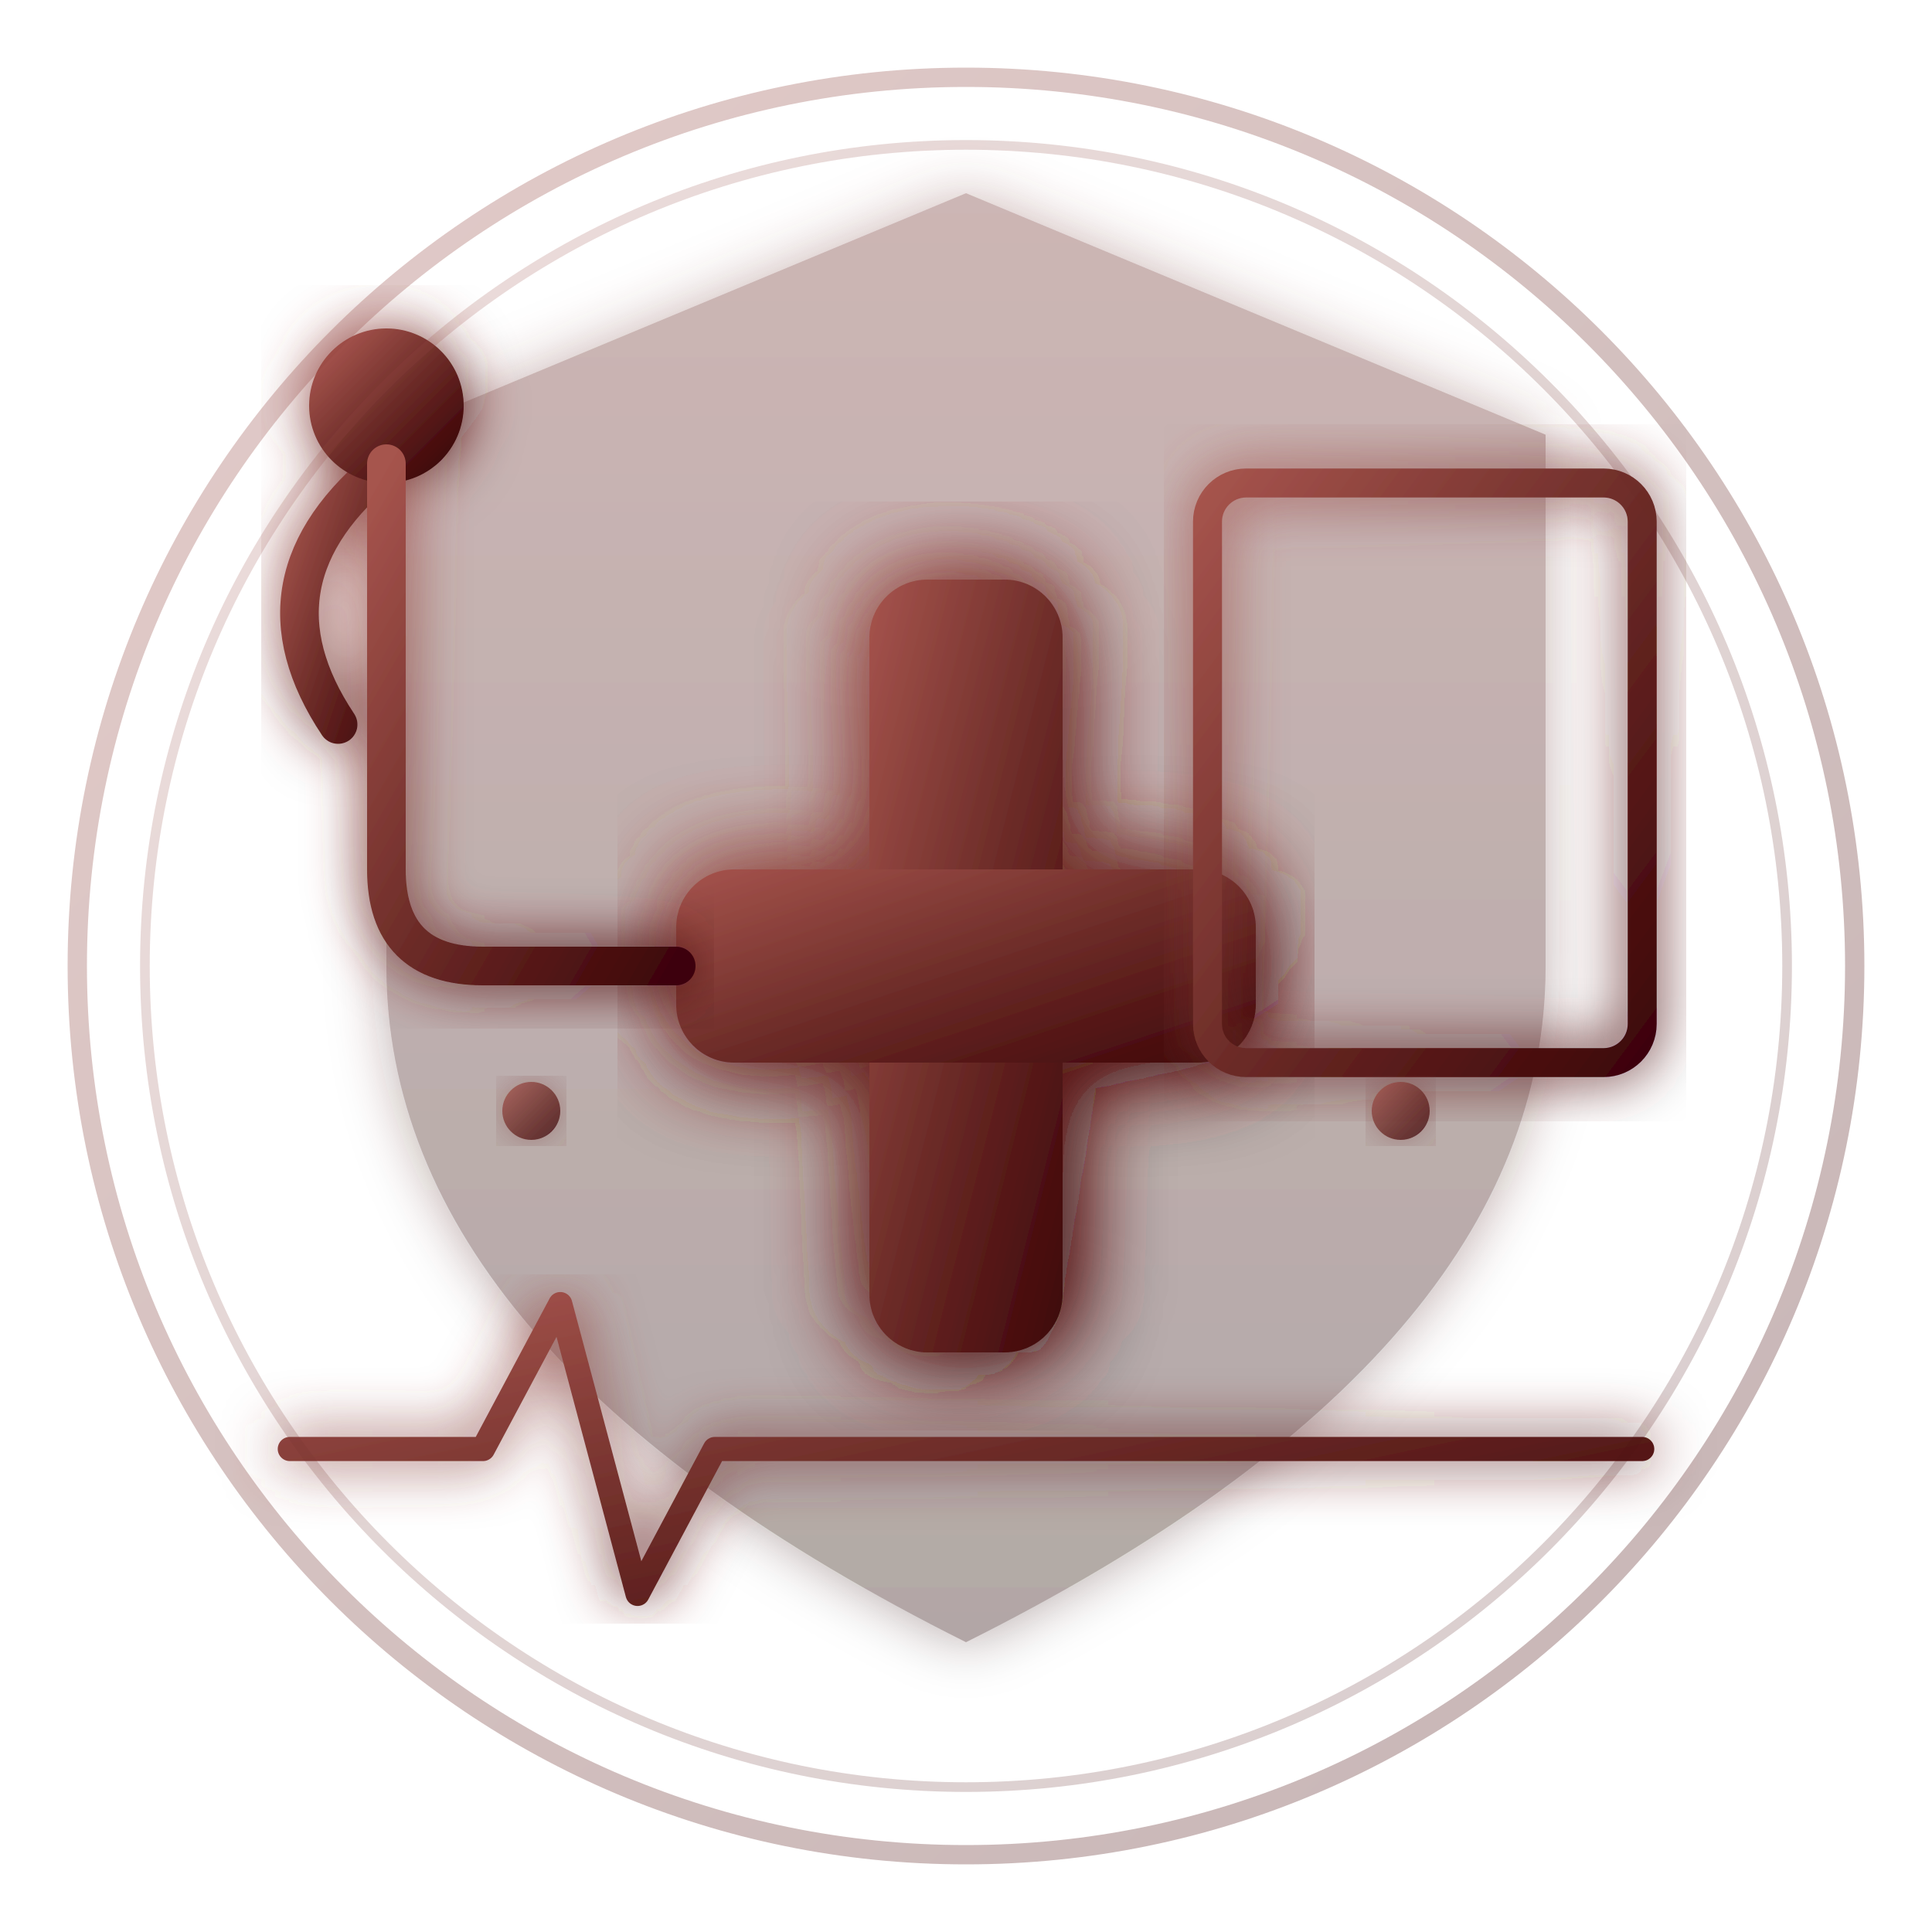
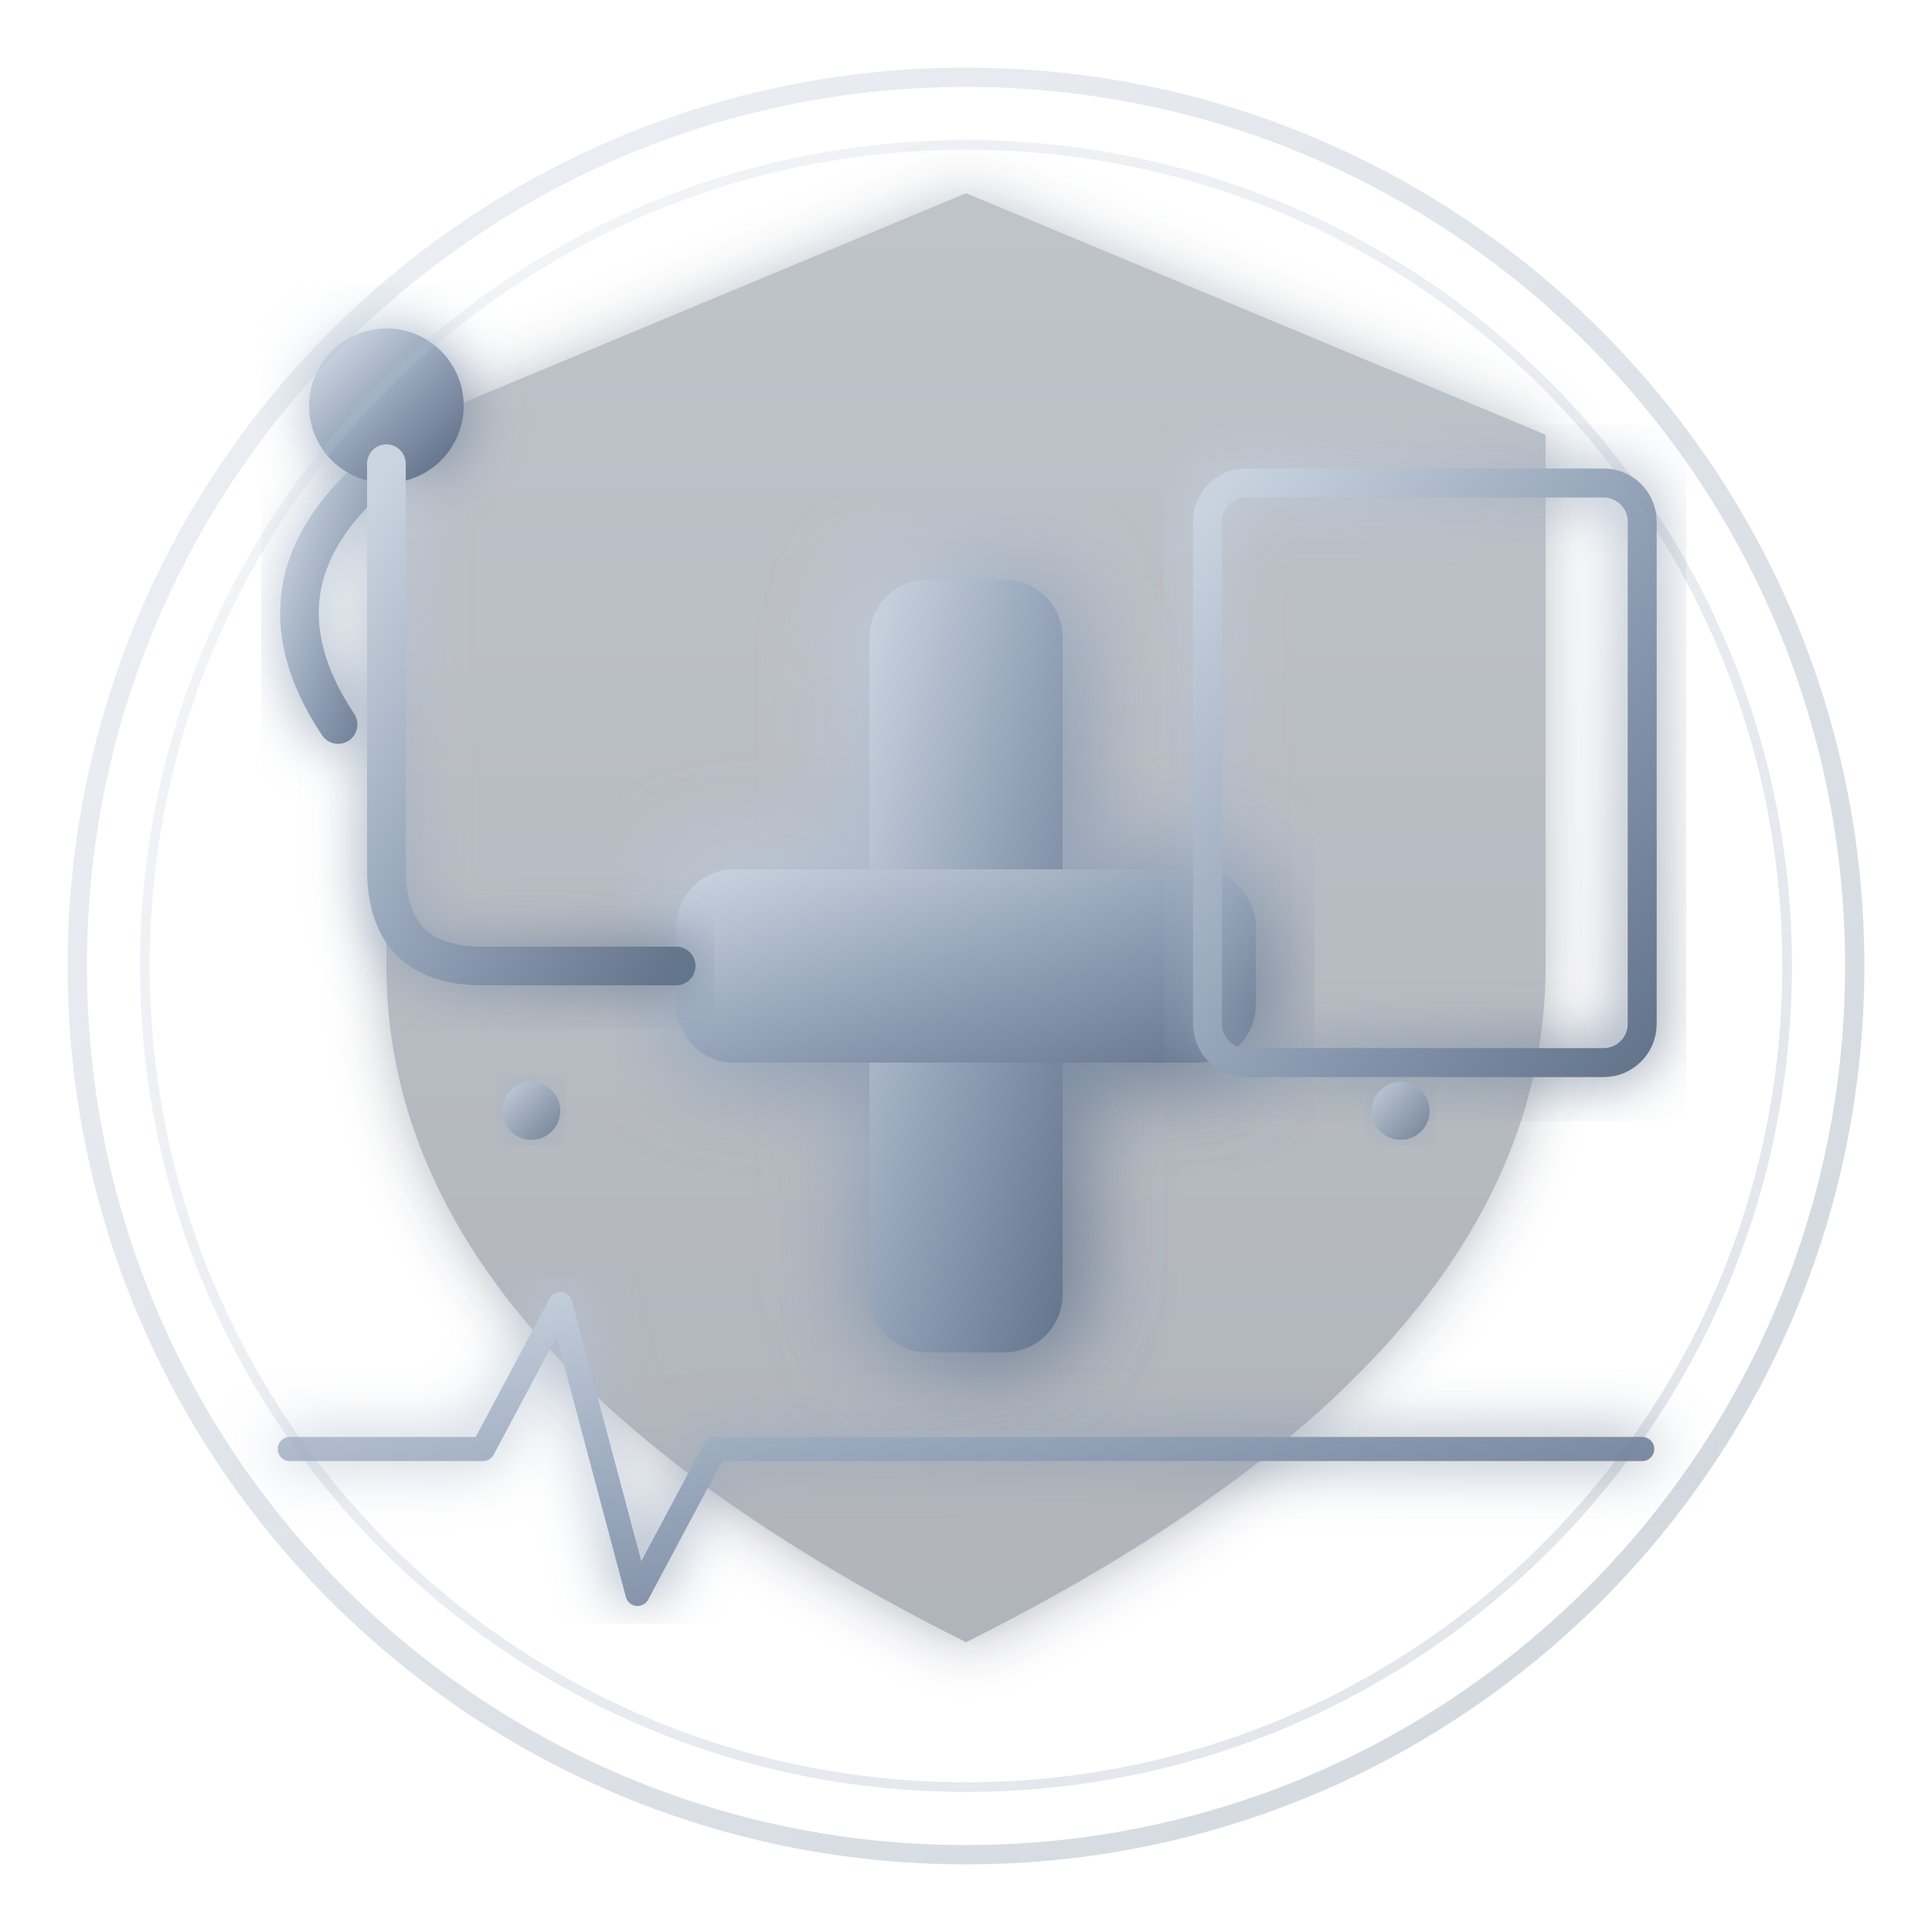
<svg xmlns="http://www.w3.org/2000/svg" viewBox="0 0 200 200" width="200" height="200">
  <defs>
-     <linearGradient id="garnetGrad" x1="0%" y1="0%" x2="100%" y2="100%">
-       <stop offset="0%" style="stop-color:#a6544d;stop-opacity:1" />
-       <stop offset="50%" style="stop-color:#6e2d29;stop-opacity:1" />
-       <stop offset="100%" style="stop-color:#3d0407;stop-opacity:1" />
+     <linearGradient id="slateGrad" x1="0%" y1="0%" x2="100%" y2="100%">
+       <stop offset="0%" style="stop-color:#cbd5e1;stop-opacity:1" />
+       <stop offset="50%" style="stop-color:#94a3b8;stop-opacity:1" />
+       <stop offset="100%" style="stop-color:#64748b;stop-opacity:1" />
    </linearGradient>
    <linearGradient id="shieldGrad" x1="0%" y1="0%" x2="0%" y2="100%">
-       <stop offset="0%" style="stop-color:#6e2d29;stop-opacity:1" />
-       <stop offset="100%" style="stop-color:#230503;stop-opacity:1" />
+       <stop offset="0%" style="stop-color:#475569;stop-opacity:1" />
+       <stop offset="100%" style="stop-color:#1e293b;stop-opacity:1" />
    </linearGradient>
    <filter id="glow">
      <feGaussianBlur stdDeviation="3" result="coloredBlur" />
      <feMerge>
        <feMergeNode in="coloredBlur" />
        <feMergeNode in="SourceGraphic" />
      </feMerge>
    </filter>
    <filter id="strongGlow">
      <feGaussianBlur stdDeviation="5" result="coloredBlur" />
      <feMerge>
        <feMergeNode in="coloredBlur" />
        <feMergeNode in="coloredBlur" />
        <feMergeNode in="SourceGraphic" />
      </feMerge>
    </filter>
  </defs>
  <path d="M 100 20 L 160 45 L 160 100 Q 160 140, 100 170 Q 40 140, 40 100 L 40 45 Z" fill="url(#shieldGrad)" opacity="0.35" filter="url(#glow)" />
  <g filter="url(#strongGlow)">
-     <rect x="90" y="60" width="20" height="80" rx="6" fill="url(#garnetGrad)" />
-     <rect x="70" y="90" width="60" height="20" rx="6" fill="url(#garnetGrad)" />
+     <rect x="90" y="60" width="20" height="80" rx="6" fill="url(#slateGrad)" />
+     <rect x="70" y="90" width="60" height="20" rx="6" fill="url(#slateGrad)" />
  </g>
  <g filter="url(#glow)">
-     <rect x="125" y="50" width="45" height="60" rx="4" fill="none" stroke="url(#garnetGrad)" stroke-width="3" />
-     <line x1="132" y1="65" x2="163" y2="65" stroke="url(#garnetGrad)" stroke-width="2" stroke-linecap="round" />
-     <line x1="132" y1="75" x2="163" y2="75" stroke="url(#garnetGrad)" stroke-width="2" stroke-linecap="round" />
-     <line x1="132" y1="85" x2="155" y2="85" stroke="url(#garnetGrad)" stroke-width="2" stroke-linecap="round" />
+     <rect x="125" y="50" width="45" height="60" rx="4" fill="none" stroke="url(#slateGrad)" stroke-width="3" />
+     <line x1="132" y1="65" x2="163" y2="65" stroke="url(#slateGrad)" stroke-width="2" stroke-linecap="round" />
+     <line x1="132" y1="75" x2="163" y2="75" stroke="url(#slateGrad)" stroke-width="2" stroke-linecap="round" />
+     <line x1="132" y1="85" x2="155" y2="85" stroke="url(#slateGrad)" stroke-width="2" stroke-linecap="round" />
  </g>
-   <g filter="url(#glow)" stroke="url(#garnetGrad)" stroke-width="4" fill="none" stroke-linecap="round">
+   <g filter="url(#glow)" stroke="url(#slateGrad)" stroke-width="4" fill="none" stroke-linecap="round">
    <path d="M 35 75 Q 25 60, 40 48" />
-     <circle cx="40" cy="42" r="6" fill="url(#garnetGrad)" />
+     <circle cx="40" cy="42" r="6" fill="url(#slateGrad)" />
    <path d="M 40 48 L 40 90 Q 40 100, 50 100 L 70 100" />
  </g>
-   <g filter="url(#glow)" stroke="url(#garnetGrad)" stroke-width="2.5" fill="none" stroke-linecap="round" stroke-linejoin="round">
+   <g filter="url(#glow)" stroke="url(#slateGrad)" stroke-width="2.5" fill="none" stroke-linecap="round" stroke-linejoin="round">
    <path d="M 30 150 L 50 150 L 58 135 L 66 165 L 74 150 L 170 150" />
  </g>
-   <circle cx="100" cy="100" r="92" stroke="url(#garnetGrad)" stroke-width="2" fill="none" opacity="0.3" />
-   <circle cx="100" cy="100" r="85" stroke="url(#garnetGrad)" stroke-width="1" fill="none" opacity="0.2" />
-   <circle cx="145" cy="115" r="3" fill="url(#garnetGrad)" opacity="0.8" filter="url(#glow)" />
-   <circle cx="55" cy="115" r="3" fill="url(#garnetGrad)" opacity="0.8" filter="url(#glow)" />
+   <circle cx="100" cy="100" r="92" stroke="url(#slateGrad)" stroke-width="2" fill="none" opacity="0.3" />
+   <circle cx="100" cy="100" r="85" stroke="url(#slateGrad)" stroke-width="1" fill="none" opacity="0.2" />
+   <circle cx="145" cy="115" r="3" fill="url(#slateGrad)" opacity="0.8" filter="url(#glow)" />
+   <circle cx="55" cy="115" r="3" fill="url(#slateGrad)" opacity="0.8" filter="url(#glow)" />
</svg>
